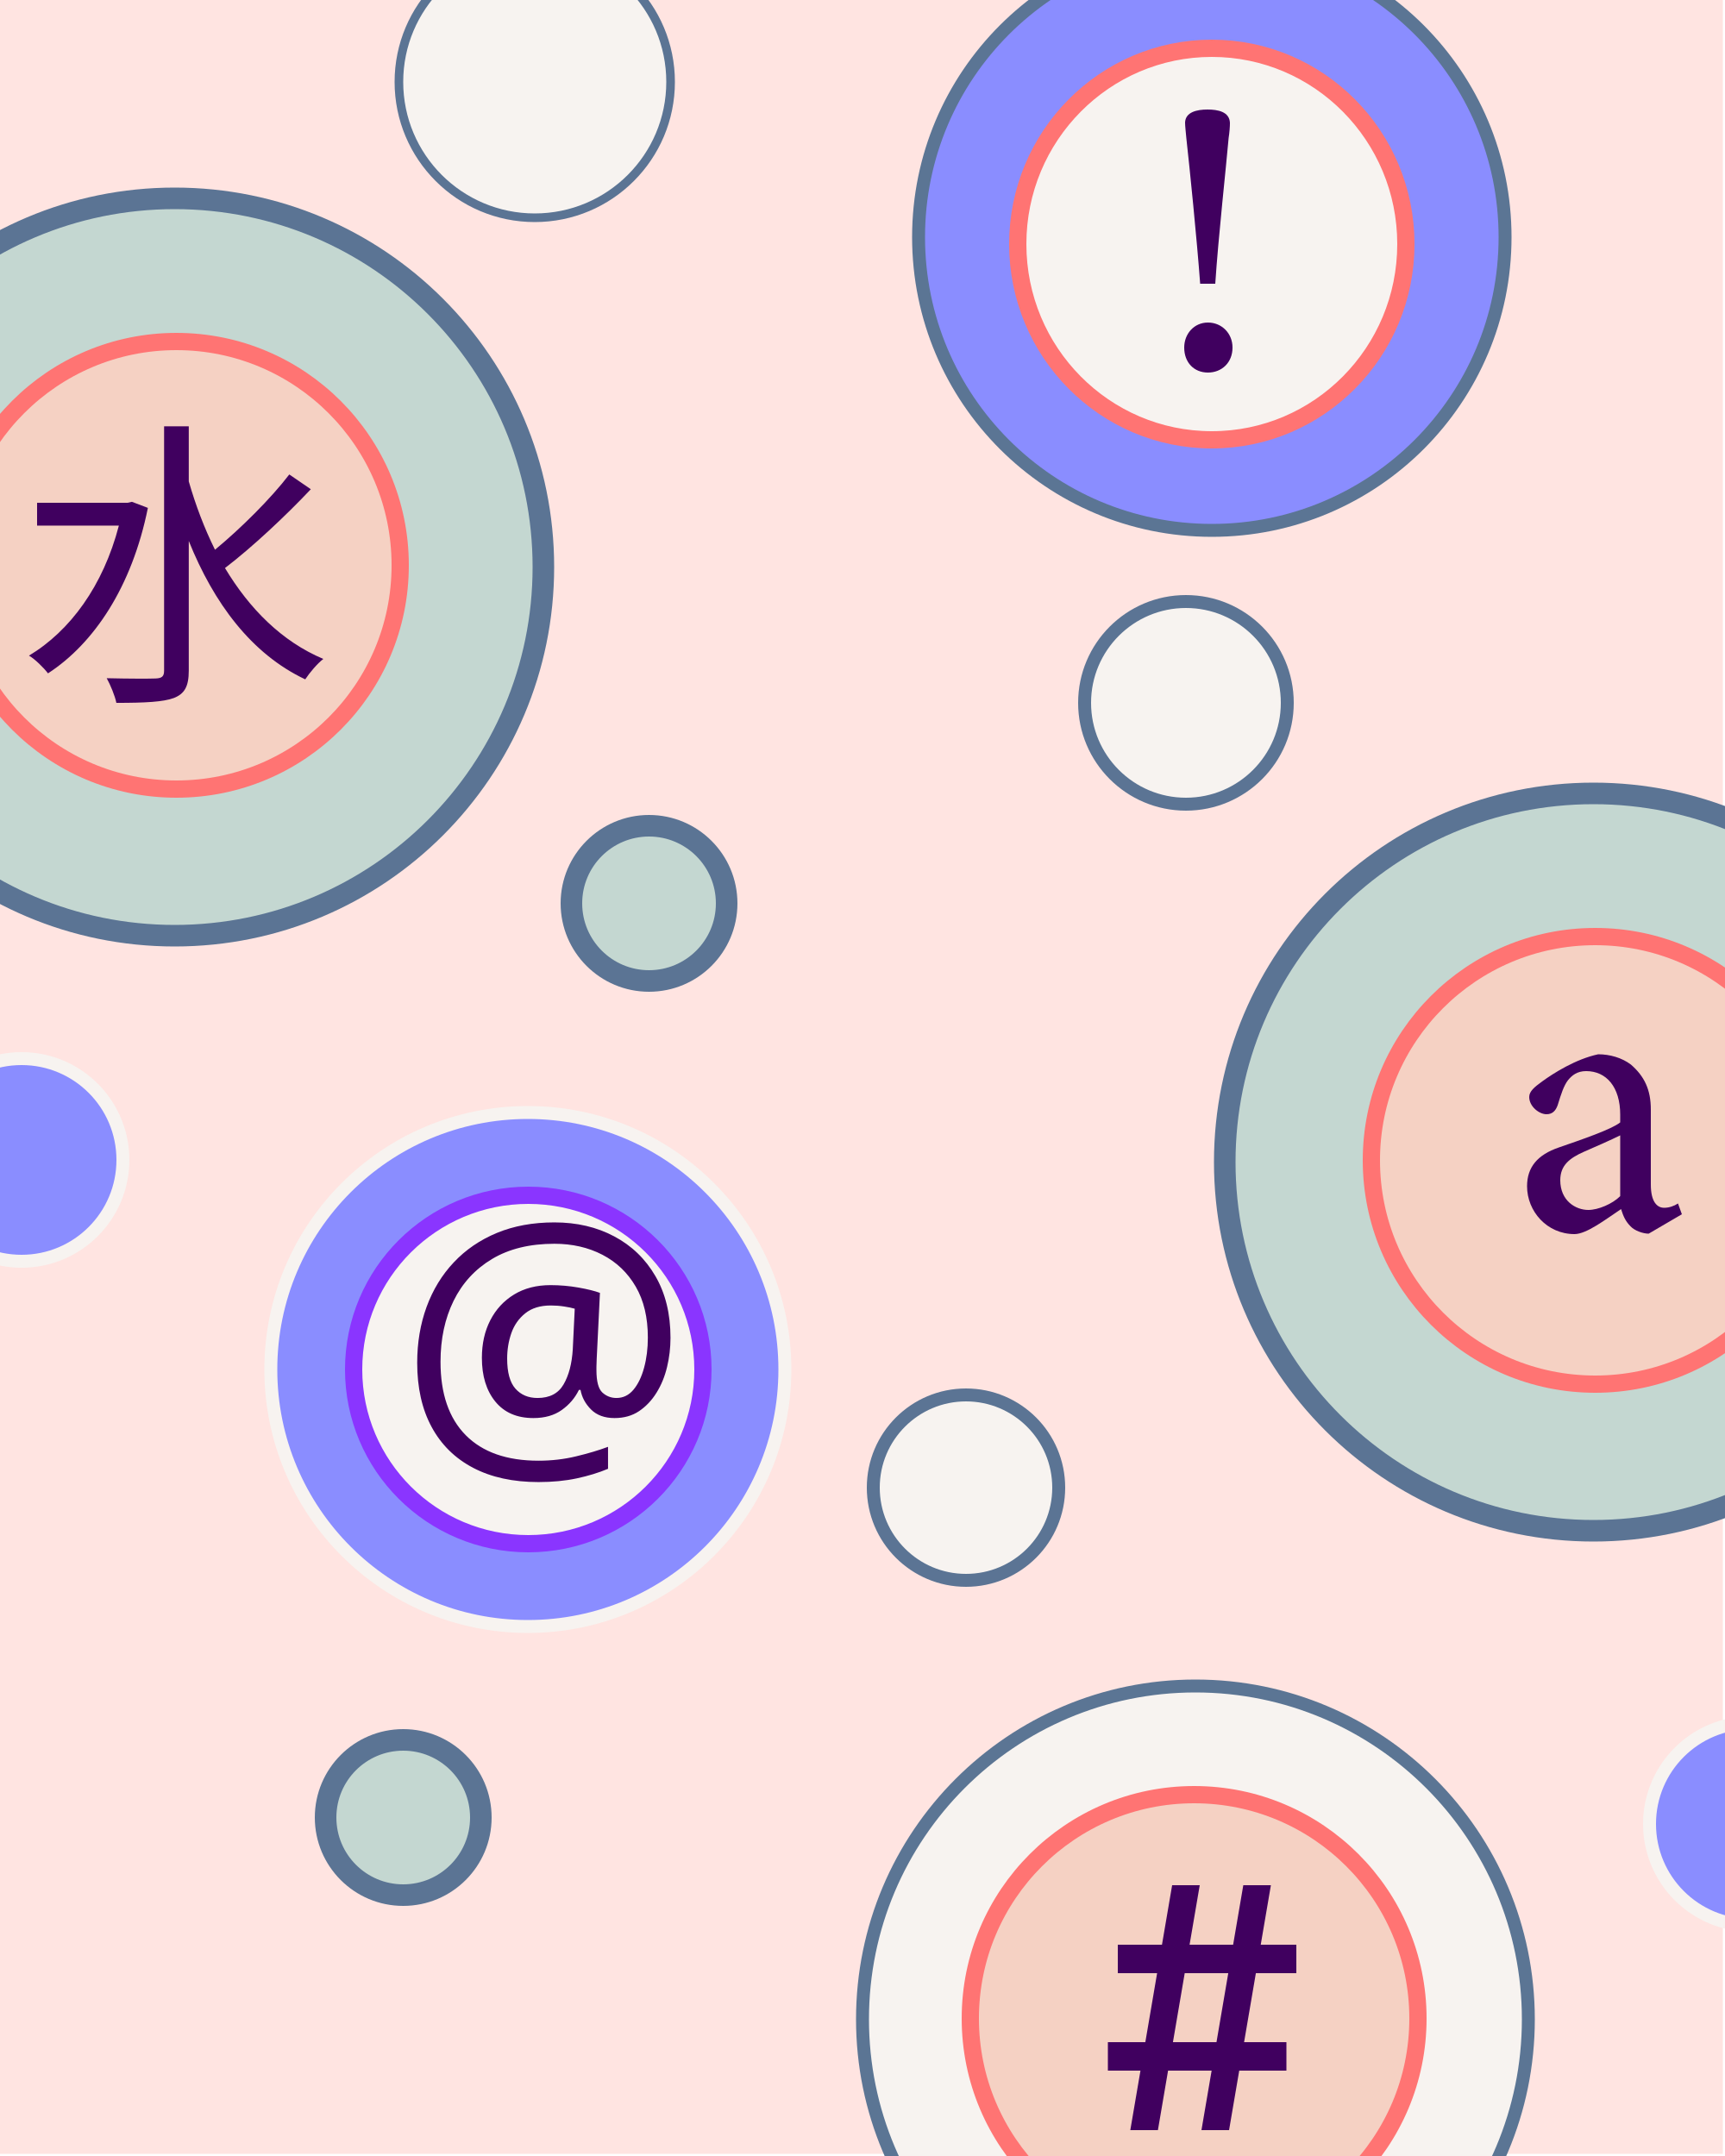
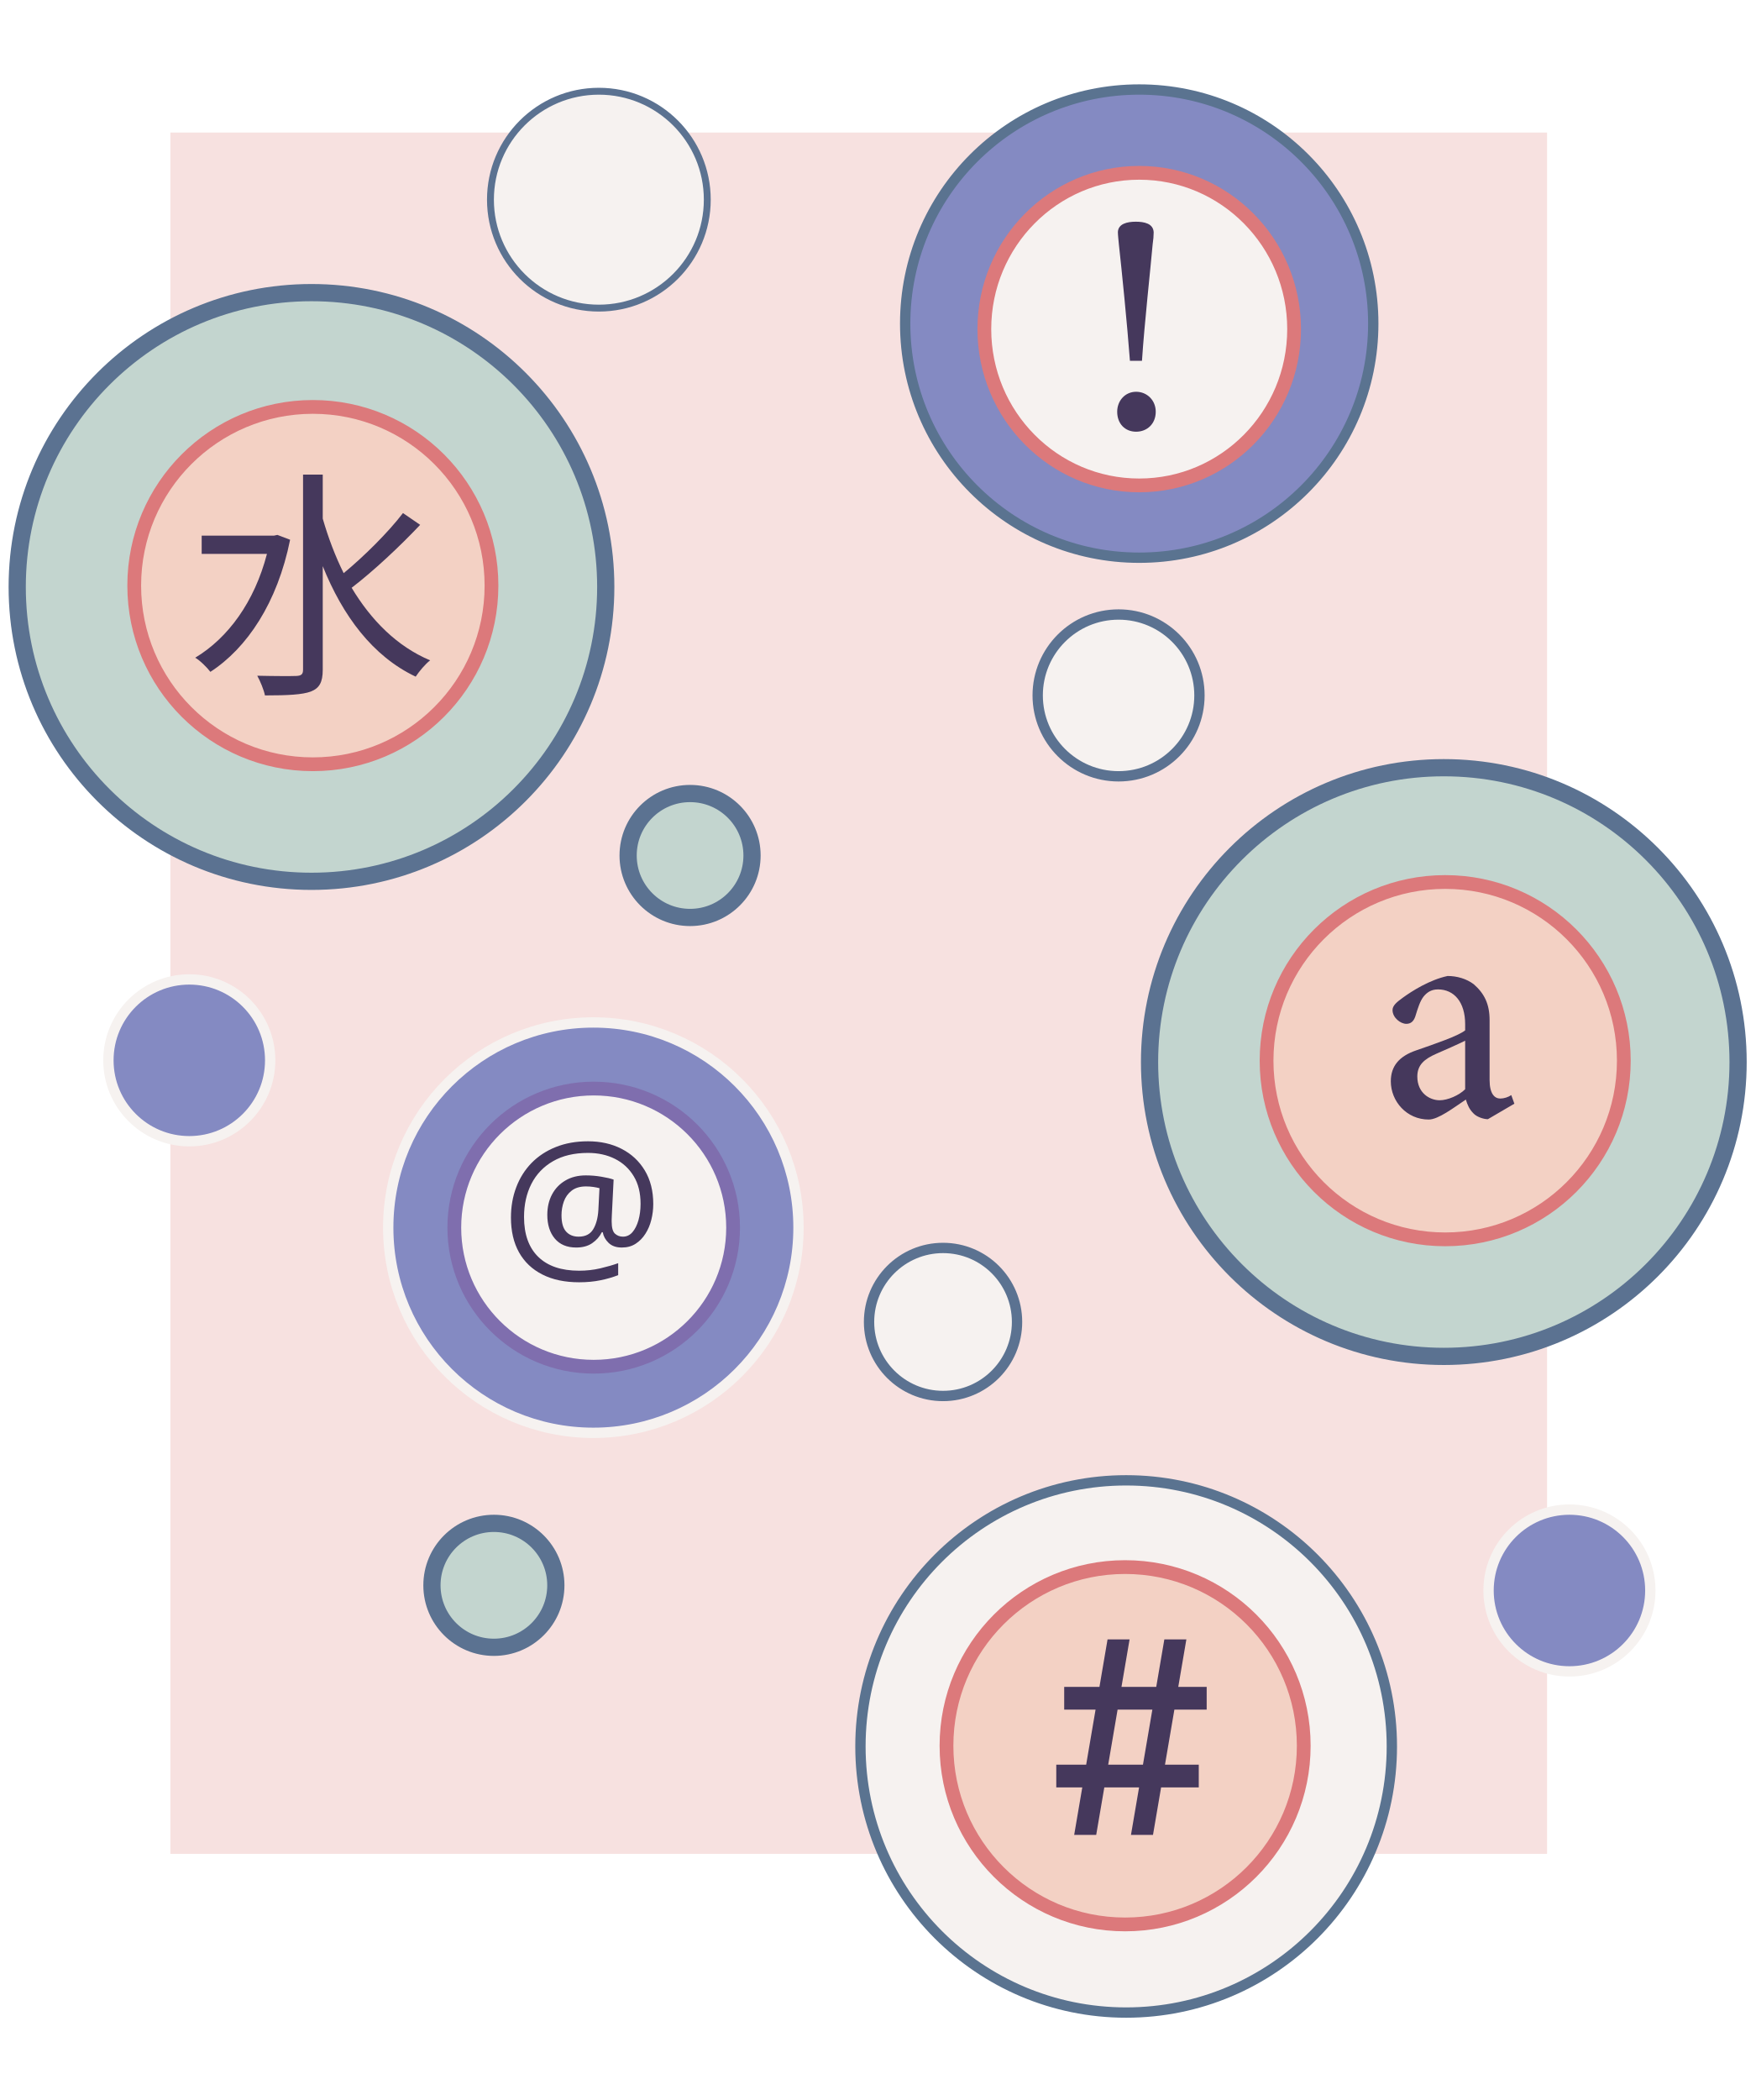
- <svg xmlns="http://www.w3.org/2000/svg" version="1.1" id="Слой_1" x="0px" y="0px" viewBox="0 0 400 500" style="enable-background:new 0 0 400 500;" xml:space="preserve">
+ <svg xmlns="http://www.w3.org/2000/svg" version="1.1" id="Слой_1" x="0px" y="0px" viewBox="0 0 510 610" style="enable-background:new 0 0 510 610;" xml:space="preserve">
  <style type="text/css">
- 	.st0{fill:#FFE4E1;}
- 	.st1{fill:#C4D7D1;stroke:#5B7494;stroke-width:5;stroke-miterlimit:10;}
- 	.st2{fill:#F5D1C3;stroke:#FF7473;stroke-width:4;stroke-miterlimit:10;}
- 	.st3{fill:#8A8DFF;stroke:#F7F3F0;stroke-width:3;stroke-miterlimit:10;}
- 	.st4{fill:#F7F3F0;stroke:#8A35FF;stroke-width:4;stroke-miterlimit:10;}
- 	.st5{fill:#40005F;}
- 	.st6{font-family:'MyriadPro-Regular';}
- 	.st7{font-size:75px;}
- 	.st8{fill:#F7F3F0;stroke:#5B7594;stroke-width:3;stroke-miterlimit:10;}
- 	.st9{fill:#8A8DFF;stroke:#5B7594;stroke-width:3;stroke-miterlimit:10;}
- 	.st10{fill:#F7F3F0;stroke:#FF7473;stroke-width:4;stroke-miterlimit:10;}
+ 	.st0{fill:#F7E1E0;}
+ 	.st1{fill:#C3D5CF;stroke:#5B7291;stroke-width:5;stroke-miterlimit:10;}
+ 	.st2{fill:#F3D1C4;stroke:#DC797B;stroke-width:4;stroke-miterlimit:10;}
+ 	.st3{fill:#848AC2;stroke:#F6F2F0;stroke-width:3;stroke-miterlimit:10;}
+ 	.st4{fill:#F6F2F0;stroke:#7F6EAE;stroke-width:4;stroke-miterlimit:10;}
+ 	.st5{fill:#45385C;}
+ 	.st6{font-family:'ArialMT';}
+ 	.st7{font-size:51.001px;}
+ 	.st8{fill:#F6F2F0;stroke:#5A7390;stroke-width:3;stroke-miterlimit:10;}
+ 	.st9{fill:#848AC2;stroke:#5A7390;stroke-width:3;stroke-miterlimit:10;}
+ 	.st10{fill:#F6F2F0;stroke:#DC797B;stroke-width:4;stroke-miterlimit:10;}
	.st11{font-family:'MS-UIGothic';}
	.st12{font-size:69.775px;}
- 	.st13{fill:#F7F3F0;stroke:#5B7494;stroke-width:3;stroke-miterlimit:10;}
- 	.st14{fill:#F7F3F0;stroke:#5B7494;stroke-width:2;stroke-miterlimit:10;}
+ 	.st13{fill:#F6F2F0;stroke:#5B7291;stroke-width:3;stroke-miterlimit:10;}
+ 	.st14{fill:#F6F2F0;stroke:#5B7291;stroke-width:2;stroke-miterlimit:10;}
</style>
-   <rect x="-0.5" y="-0.5" class="st0" width="400" height="500" />
-   <circle class="st1" cx="369.5" cy="269.5" r="85.5" />
-   <circle class="st2" cx="369.9" cy="269.1" r="51.9" />
-   <circle class="st1" cx="40.5" cy="131.5" r="85.5" />
-   <circle class="st2" cx="40.9" cy="131.1" r="51.9" />
-   <circle class="st3" cx="122.4" cy="317.6" r="59.6" />
-   <ellipse class="st4" cx="122.5" cy="317.6" rx="40.5" ry="40.4" />
+   <rect x="49.5" y="38.5" class="st0" width="400" height="500" />
+   <circle class="st1" cx="419.5" cy="308.5" r="85.5" />
+   <circle class="st2" cx="419.9" cy="308.1" r="51.9" />
+   <circle class="st1" cx="90.5" cy="170.5" r="85.5" />
+   <circle class="st2" cx="90.9" cy="170.1" r="51.9" />
+   <circle class="st3" cx="172.4" cy="356.6" r="59.6" />
+   <ellipse class="st4" cx="172.5" cy="356.6" rx="40.5" ry="40.4" />
  <g>
    <g>
-       <path class="st5" d="M382.3,286.1c-1.3,0-3.3-0.7-4.2-1.7c-1.2-1.2-1.7-2.4-2.2-4c-3.6,2.4-8,5.8-10.8,5.8c-6.4,0-11-5.3-11-11.1    c0-4.4,2.4-7.3,7.4-9c5.5-1.9,12.2-4.2,14.2-5.8v-1.8c0-6.4-3.2-10.1-7.9-10.1c-2.1,0-3.3,1-4.2,2.1c-1,1.3-1.6,3.2-2.4,5.8    c-0.5,1.4-1.3,2.1-2.6,2.1c-1.7,0-4-1.8-4-4c0-1.3,1.2-2.3,3-3.6c2.6-1.9,7.8-5.2,13-6.3c2.7,0,5.5,0.8,7.6,2.4    c3.1,2.7,4.6,5.8,4.6,10.4c0,4.9,0,12.4,0,17.4c0,4.1,1.5,5.4,3.1,5.4c1.1,0,2.3-0.4,3.2-1l0.9,2.5L382.3,286.1z M375.7,263.3    c-2,1-6.3,2.9-8.4,3.8c-3.4,1.5-5.5,3.2-5.5,6.6c0,4.8,3.6,6.9,6.5,6.9c2.3,0,5.6-1.4,7.4-3.2    C375.7,273.2,375.7,267.6,375.7,263.3z" />
+       <path class="st5" d="M432.3,325.1c-1.3,0-3.3-0.7-4.2-1.7c-1.2-1.2-1.7-2.4-2.2-4c-3.6,2.4-8,5.8-10.8,5.8c-6.4,0-11-5.3-11-11.1    c0-4.4,2.4-7.3,7.4-9c5.5-1.9,12.2-4.2,14.2-5.8v-1.8c0-6.4-3.2-10.1-7.9-10.1c-2.1,0-3.3,1-4.2,2.1c-1,1.3-1.6,3.2-2.4,5.8    c-0.5,1.4-1.3,2.1-2.6,2.1c-1.7,0-4-1.8-4-4c0-1.3,1.2-2.3,3-3.6c2.6-1.9,7.8-5.2,13-6.3c2.7,0,5.5,0.8,7.6,2.4    c3.1,2.7,4.6,5.8,4.6,10.4c0,4.9,0,12.4,0,17.4c0,4.1,1.5,5.4,3.1,5.4c1.1,0,2.3-0.4,3.2-1l0.9,2.5L432.3,325.1z M425.7,302.3    c-2,1-6.3,2.9-8.4,3.8c-3.4,1.5-5.5,3.2-5.5,6.6c0,4.8,3.6,6.9,6.5,6.9c2.3,0,5.6-1.4,7.4-3.2    C425.7,312.2,425.7,306.6,425.7,302.3z" />
    </g>
  </g>
-   <text transform="matrix(1 0 0 1 92.3984 337.0352)" class="st5 st6 st7">@</text>
-   <ellipse class="st8" cx="277.2" cy="468.3" rx="77.2" ry="77.3" />
-   <circle class="st2" cx="276.9" cy="468.1" r="51.9" />
+   <text transform="matrix(1.0353 0 0 1 145.3989 367.9395)" class="st5 st6 st7">@</text>
+   <ellipse class="st8" cx="327.2" cy="507.3" rx="77.2" ry="77.3" />
+   <circle class="st2" cx="326.9" cy="507.1" r="51.9" />
  <g>
    <g>
-       <path class="st5" d="M298.3,473.6v6.6h-41.4v-6.6H298.3z M300.6,451v6.6h-41.4V451H300.6z M271.8,437.2h6.4l-9.7,56.8h-6.4    L271.8,437.2z M288.3,437.2h6.4L285,494h-6.4L288.3,437.2z" />
+       <path class="st5" d="M348.3,512.6v6.6h-41.4v-6.6H348.3z M350.6,490v6.6h-41.4V490H350.6z M321.8,476.2h6.4l-9.7,56.8h-6.4    L321.8,476.2z M338.3,476.2h6.4L335,533h-6.4L338.3,476.2z" />
    </g>
  </g>
-   <circle class="st9" cx="281" cy="55" r="68" />
-   <ellipse class="st10" cx="281" cy="56.6" rx="45" ry="45.4" />
+   <circle class="st9" cx="331" cy="94" r="68" />
+   <ellipse class="st10" cx="331" cy="95.6" rx="45" ry="45.4" />
  <g>
    <g>
-       <path class="st5" d="M280.1,86.4c-3.2,0-5.5-2.3-5.5-5.8c0-3.2,2.3-5.8,5.5-5.8s5.7,2.5,5.7,5.8C285.8,84.1,283.3,86.4,280.1,86.4    z M280,25.4c2.4,0,5.1,0.5,5.2,3.1c0,0.9-0.1,2.2-0.3,3.5c-0.6,6.9-2.4,23.1-3.1,33.8h-3.5c-0.8-10.7-2.4-26.5-3.2-33.7    c-0.1-1.2-0.3-2.8-0.3-3.7C274.9,26,277.5,25.4,280,25.4z" />
+       <path class="st5" d="M330.1,125.4c-3.2,0-5.5-2.3-5.5-5.8c0-3.2,2.3-5.8,5.5-5.8s5.7,2.5,5.7,5.8    C335.8,123.1,333.3,125.4,330.1,125.4z M330,64.4c2.4,0,5.1,0.5,5.2,3.1c0,0.9-0.1,2.2-0.3,3.5c-0.6,6.9-2.4,23.1-3.1,33.8h-3.5    c-0.8-10.7-2.4-26.5-3.2-33.7c-0.1-1.2-0.3-2.8-0.3-3.7C324.9,65,327.5,64.4,330,64.4z" />
    </g>
  </g>
-   <text transform="matrix(1.0374 0 0 1 4.6118 157.3462)" class="st5 st11 st12">水</text>
-   <circle class="st1" cx="150.5" cy="209.5" r="18" />
-   <circle class="st13" cx="224" cy="345" r="21.5" />
-   <circle class="st1" cx="93.5" cy="421.5" r="18" />
-   <circle class="st13" cx="275" cy="163" r="23.5" />
-   <circle class="st14" cx="124" cy="19" r="31.5" />
-   <circle class="st3" cx="5" cy="269" r="23.5" />
-   <circle class="st3" cx="406" cy="423" r="23.5" />
+   <text transform="matrix(1.0374 0 0 1 54.6113 196.3462)" class="st5 st11 st12">水</text>
+   <circle class="st1" cx="200.5" cy="248.5" r="18" />
+   <circle class="st13" cx="274" cy="384" r="21.5" />
+   <circle class="st1" cx="143.5" cy="460.5" r="18" />
+   <circle class="st13" cx="325" cy="202" r="23.5" />
+   <circle class="st14" cx="174" cy="58" r="31.5" />
+   <circle class="st3" cx="55" cy="308" r="23.5" />
+   <circle class="st3" cx="456" cy="462" r="23.5" />
</svg>
